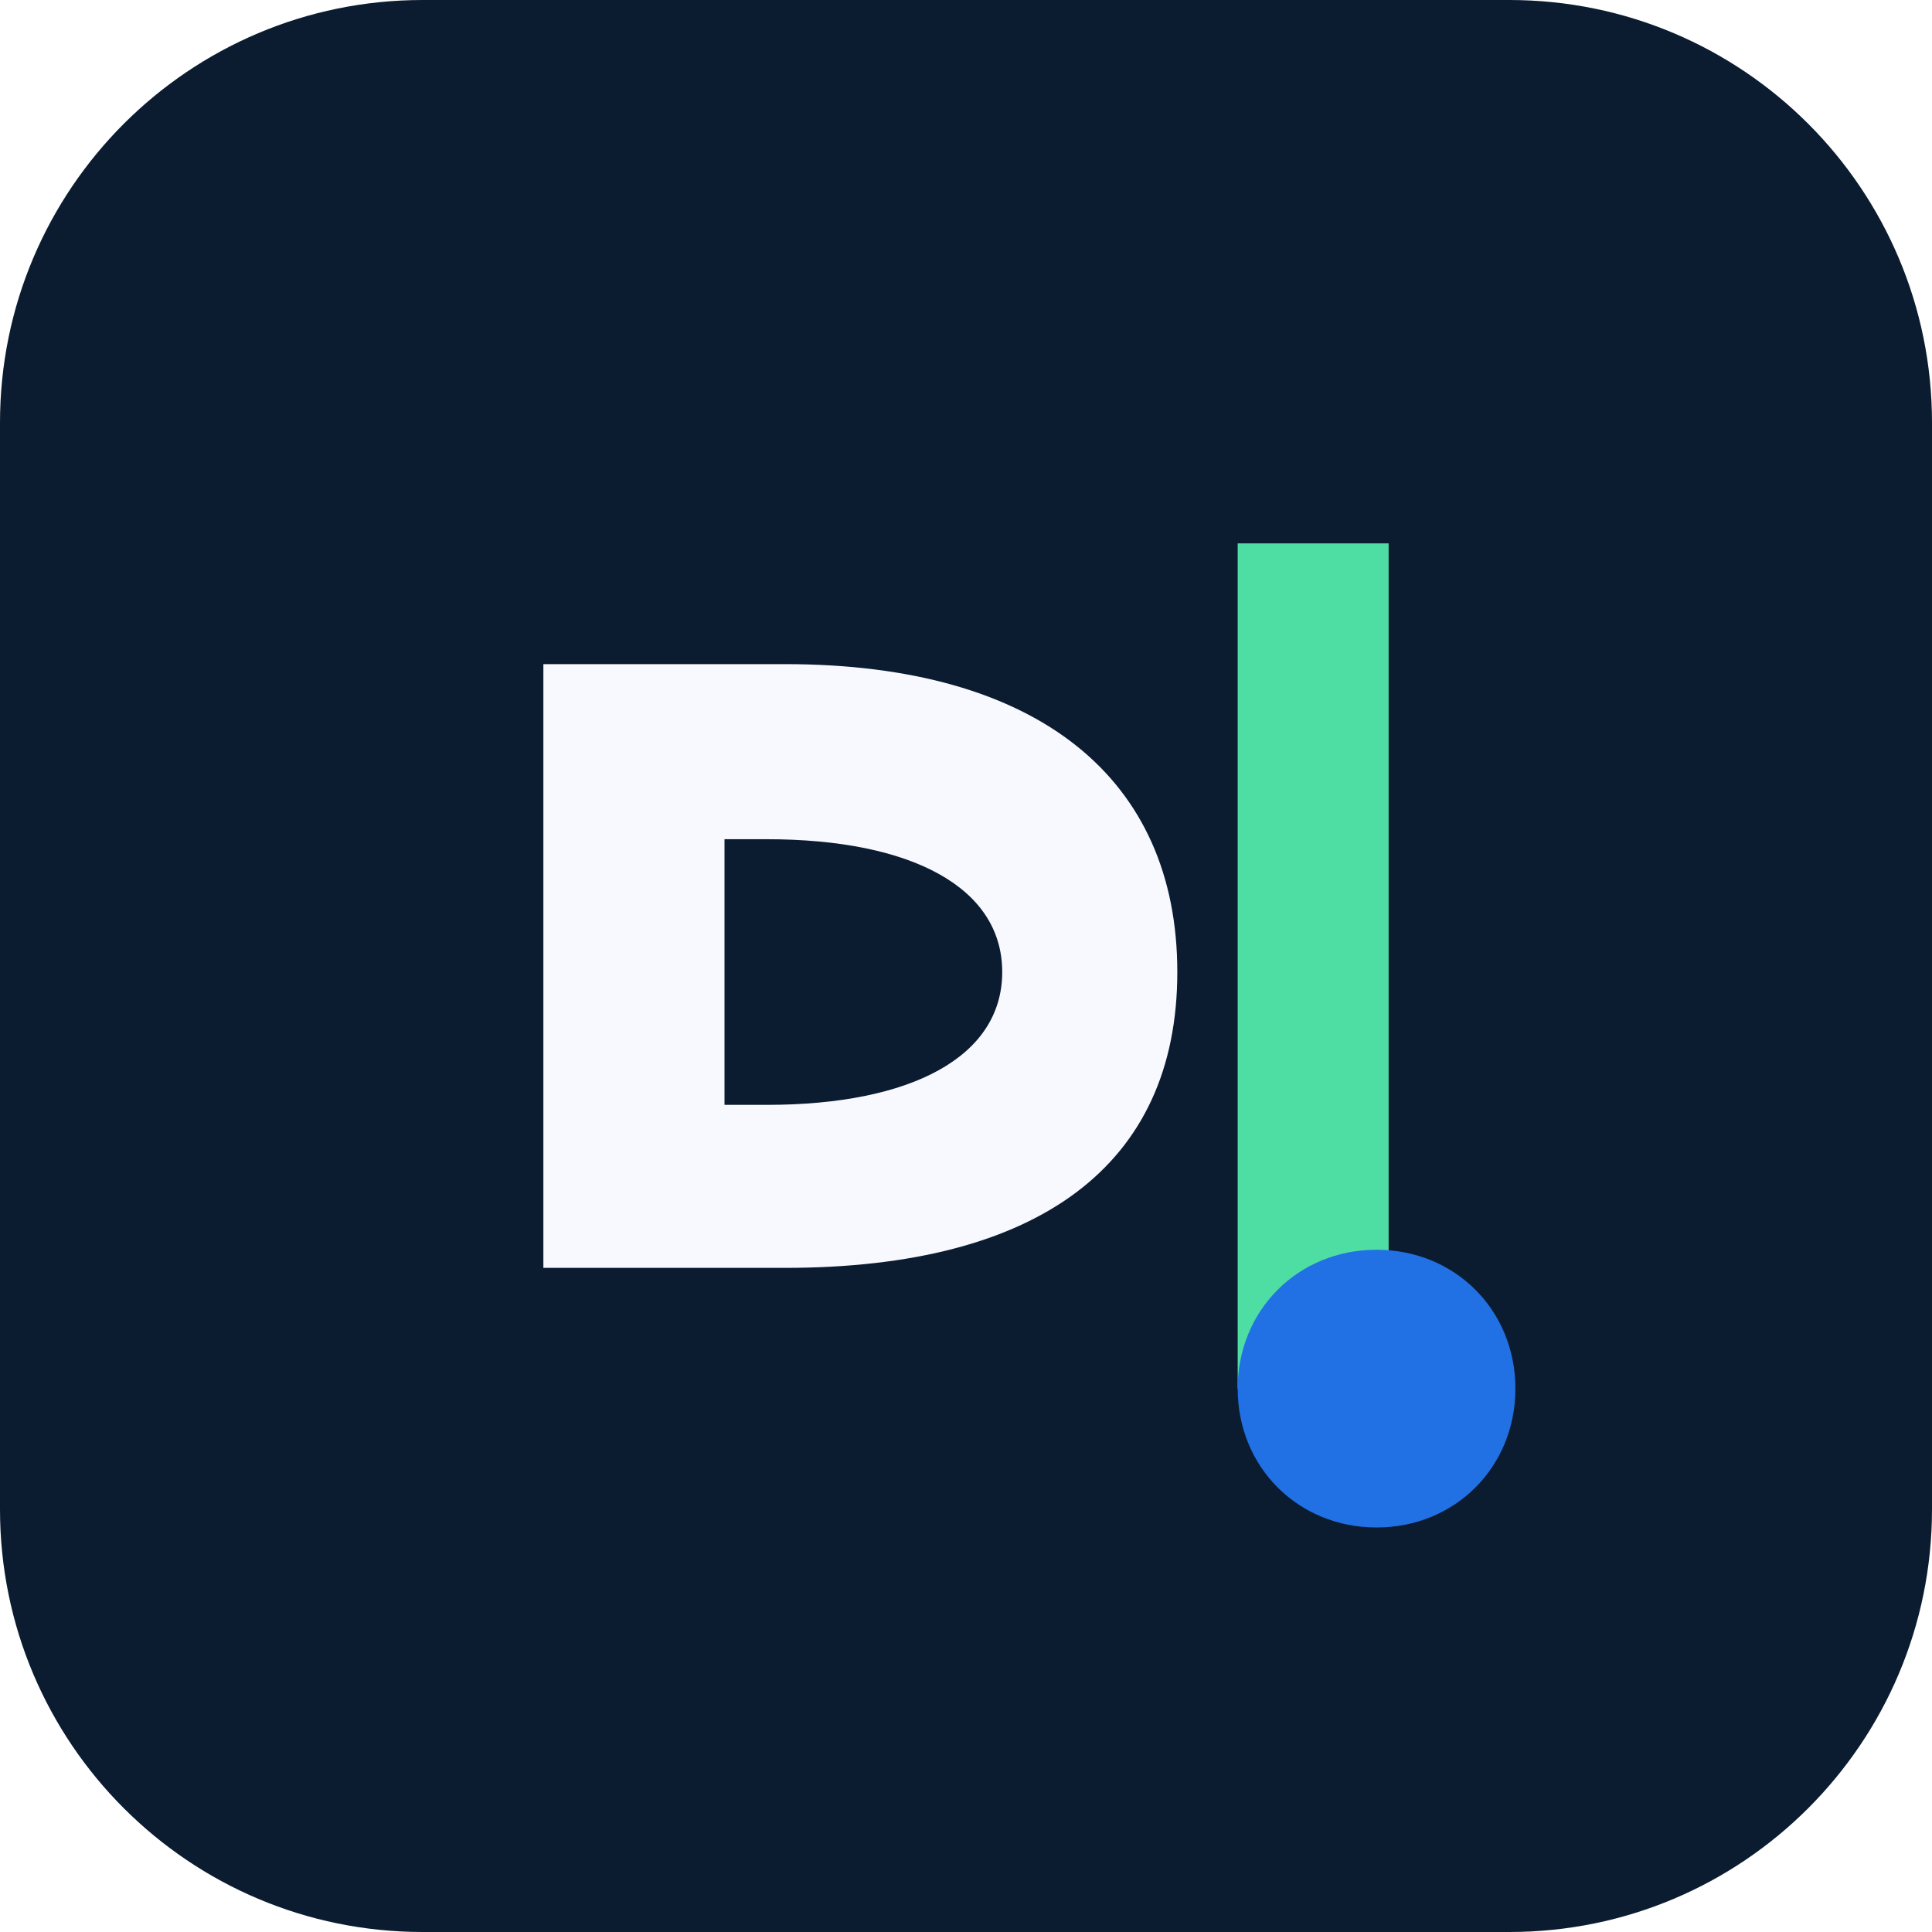
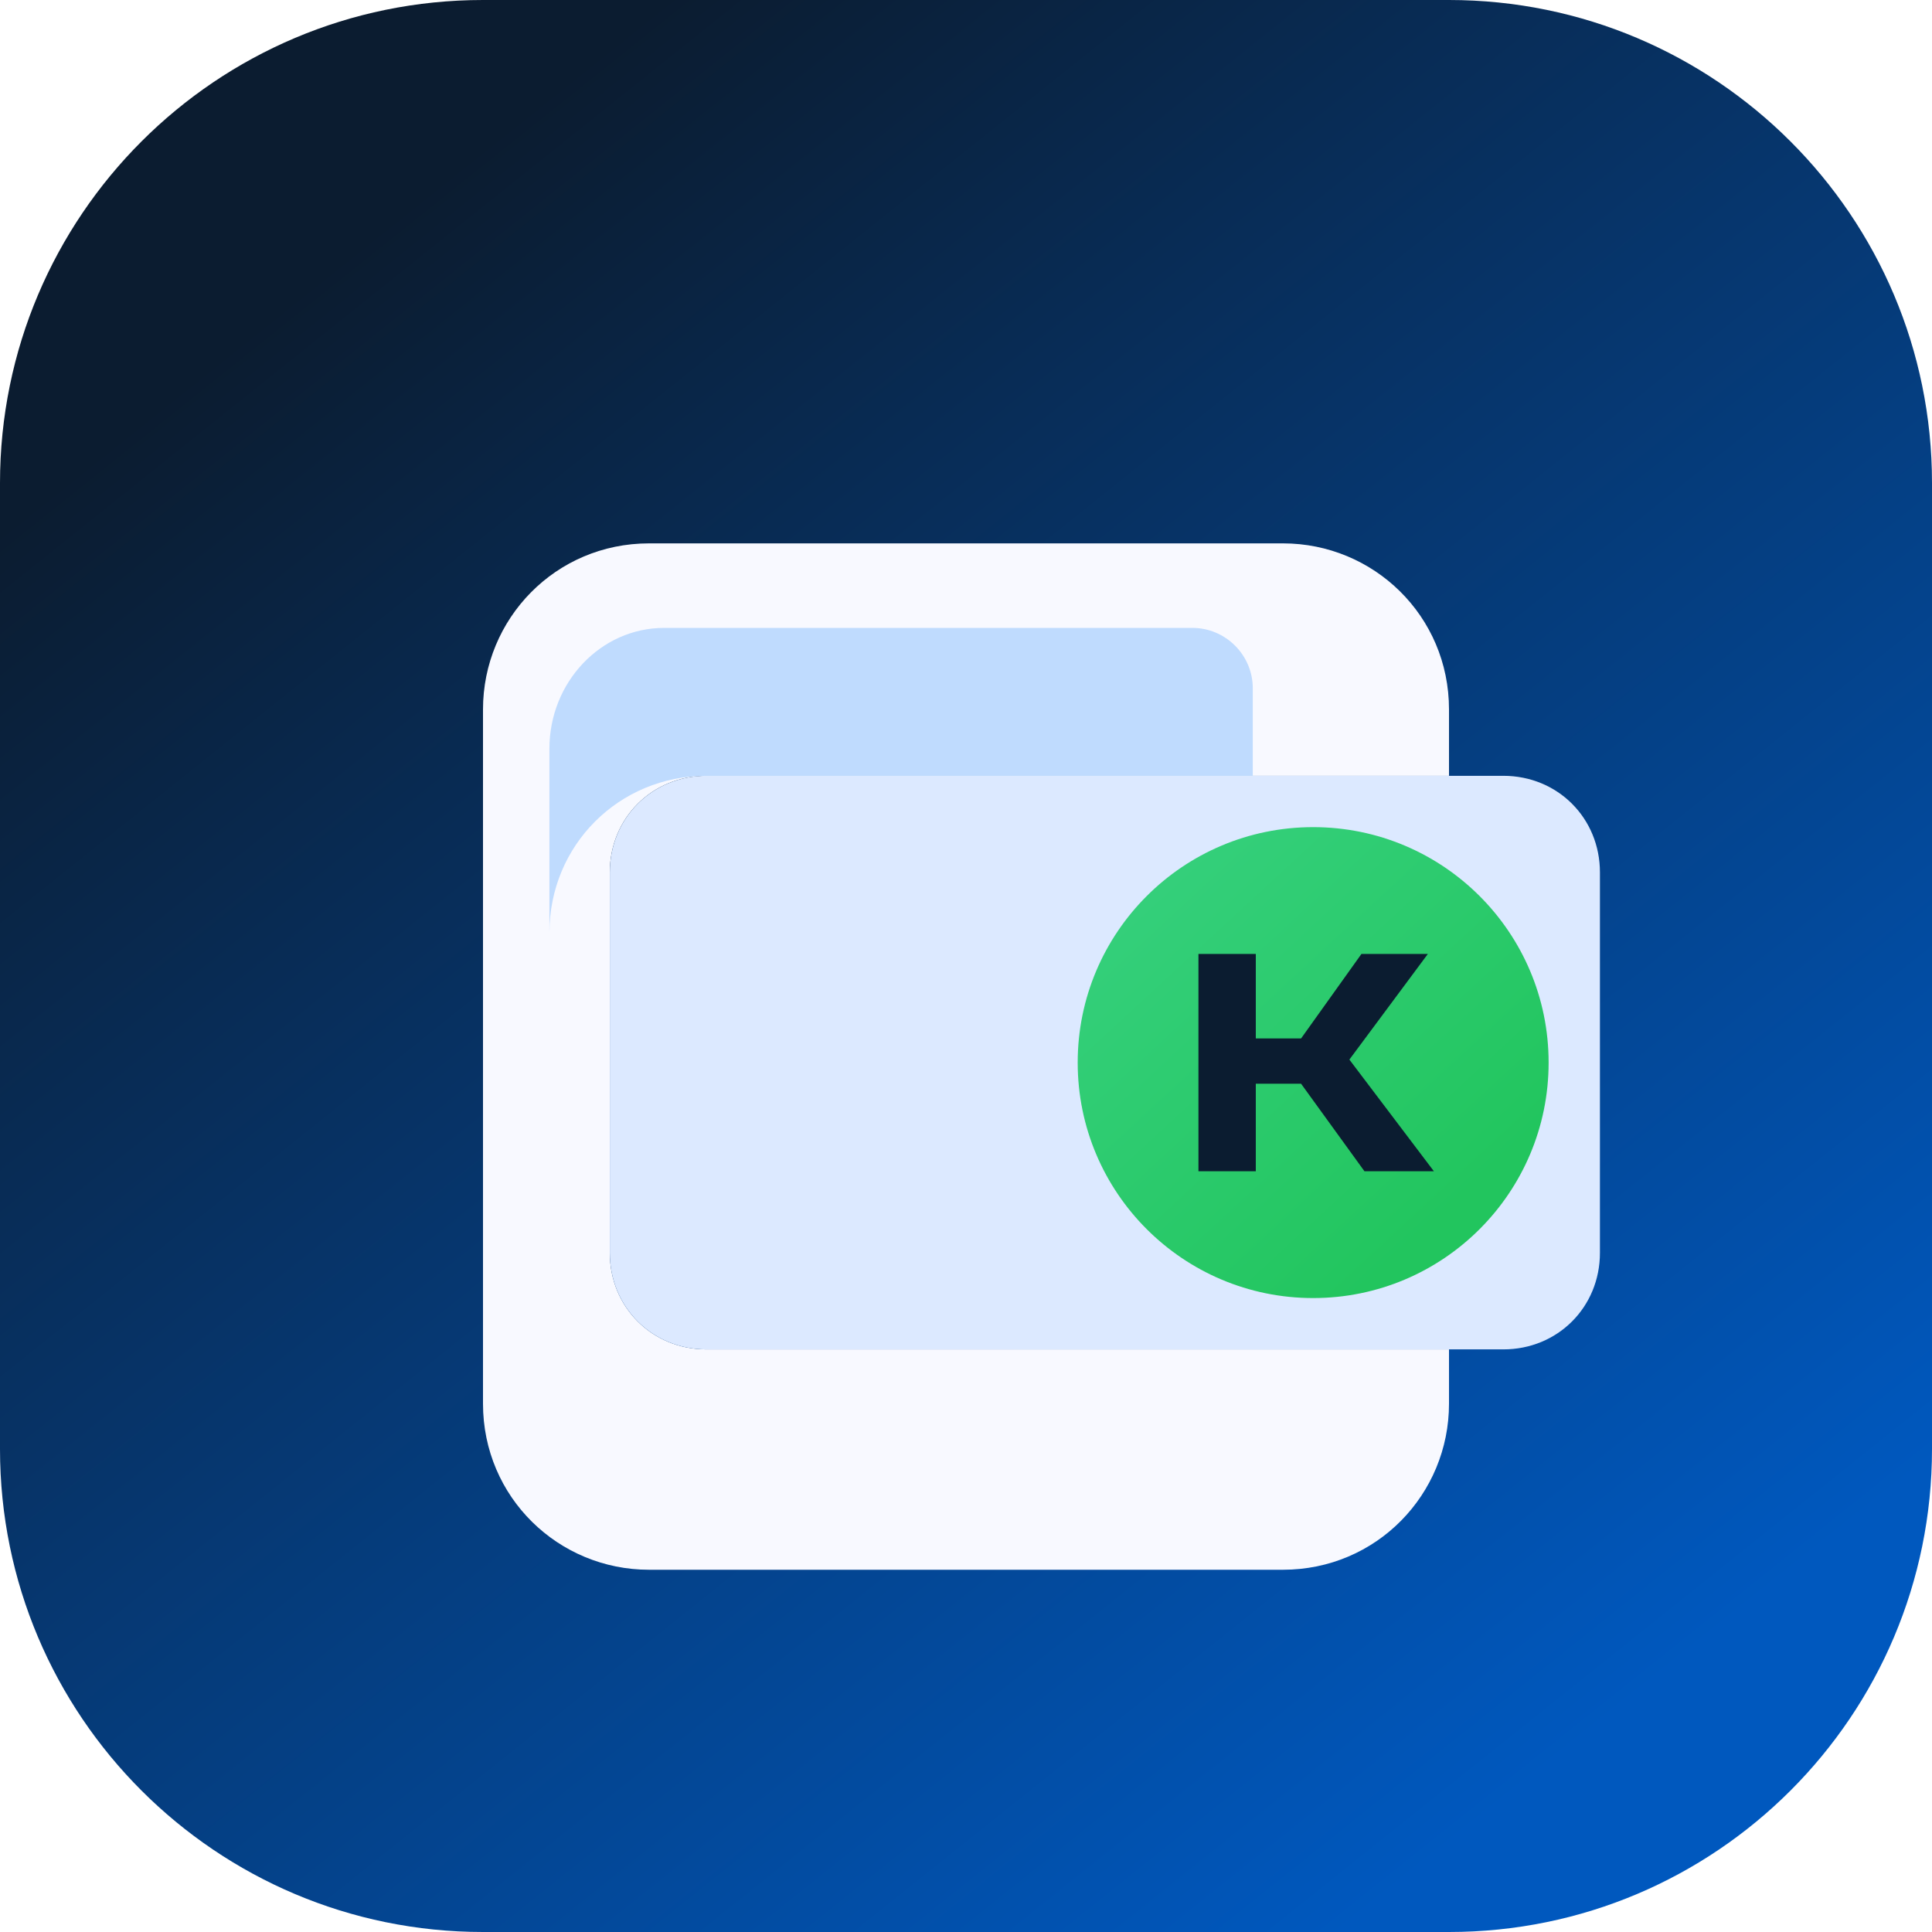
<svg xmlns="http://www.w3.org/2000/svg" viewBox="0 0 64 64">
-   <rect width="64" height="64" rx="14" fill="#0b1c30" />
-   <path d="M18 42V22h8c8.4 0 13 3.8 13 10.2S34.4 42 26 42h-8zm7.4-5.4c4.8 0 7.8-1.6 7.8-4.4s-3-4.4-7.8-4.4H24v8.8h1.4z" fill="#f8f9ff" />
-   <path d="M41 18h5v28h-5z" fill="#4edea3" />
-   <path d="M41 46c0-2.6 2-4.6 4.6-4.6S50.2 43.4 50.2 46s-2 4.6-4.6 4.6S41 48.6 41 46z" fill="#2170e4" />
+   <defs>
+     <linearGradient id="bg" x1="12" x2="52" y1="8" y2="58" gradientUnits="userSpaceOnUse">
+       <stop stop-color="#0b1c30" />
+       <stop offset="1" stop-color="#0058be" />
+     </linearGradient>
+     <linearGradient id="coin" x1="22" x2="46" y1="16" y2="42" gradientUnits="userSpaceOnUse">
+       <stop stop-color="#4edea3" />
+       <stop offset="1" stop-color="#22c55e" />
+     </linearGradient>
+   </defs>
+   <rect width="64" height="64" rx="16" fill="url(#bg)" />
+   <path d="M16 23.5c0-3 2.4-5.5 5.5-5.5h21c3 0 5.5 2.4 5.5 5.5v2.2H23.4c-1.8 0-3.2 1.4-3.2 3.2v12.6c0 1.8 1.4 3.2 3.2 3.2H48v1.8c0 3-2.4 5.5-5.5 5.5h-21c-3 0-5.5-2.4-5.5-5.5v-23z" fill="#f8f9ff" />
+   <path d="M20.2 28.9c0-1.8 1.4-3.2 3.2-3.2h26.4c1.8 0 3.2 1.4 3.2 3.2v12.6c0 1.8-1.4 3.2-3.2 3.2H23.4c-1.8 0-3.2-1.4-3.2-3.2V28.9z" fill="#dce9ff" />
+   <circle cx="43.5" cy="35.2" r="7.8" fill="url(#coin)" />
+   <path d="M39.7 38.8v-7.2h1.9v2.8h1.5l2-2.8h2.2l-2.6 3.5 2.8 3.7h-2.3l-2.1-2.9h-1.5v2.9h-1.9z" fill="#0b1c30" />
+   <path d="M22 20.8h17.5c1.1 0 2 .9 2 2v2.9H23.4c-2.9 0-5.2 2.3-5.2 5.2v-6.1c0-2.2 1.7-4 3.8-4z" fill="#bfdbfe" />
</svg>
